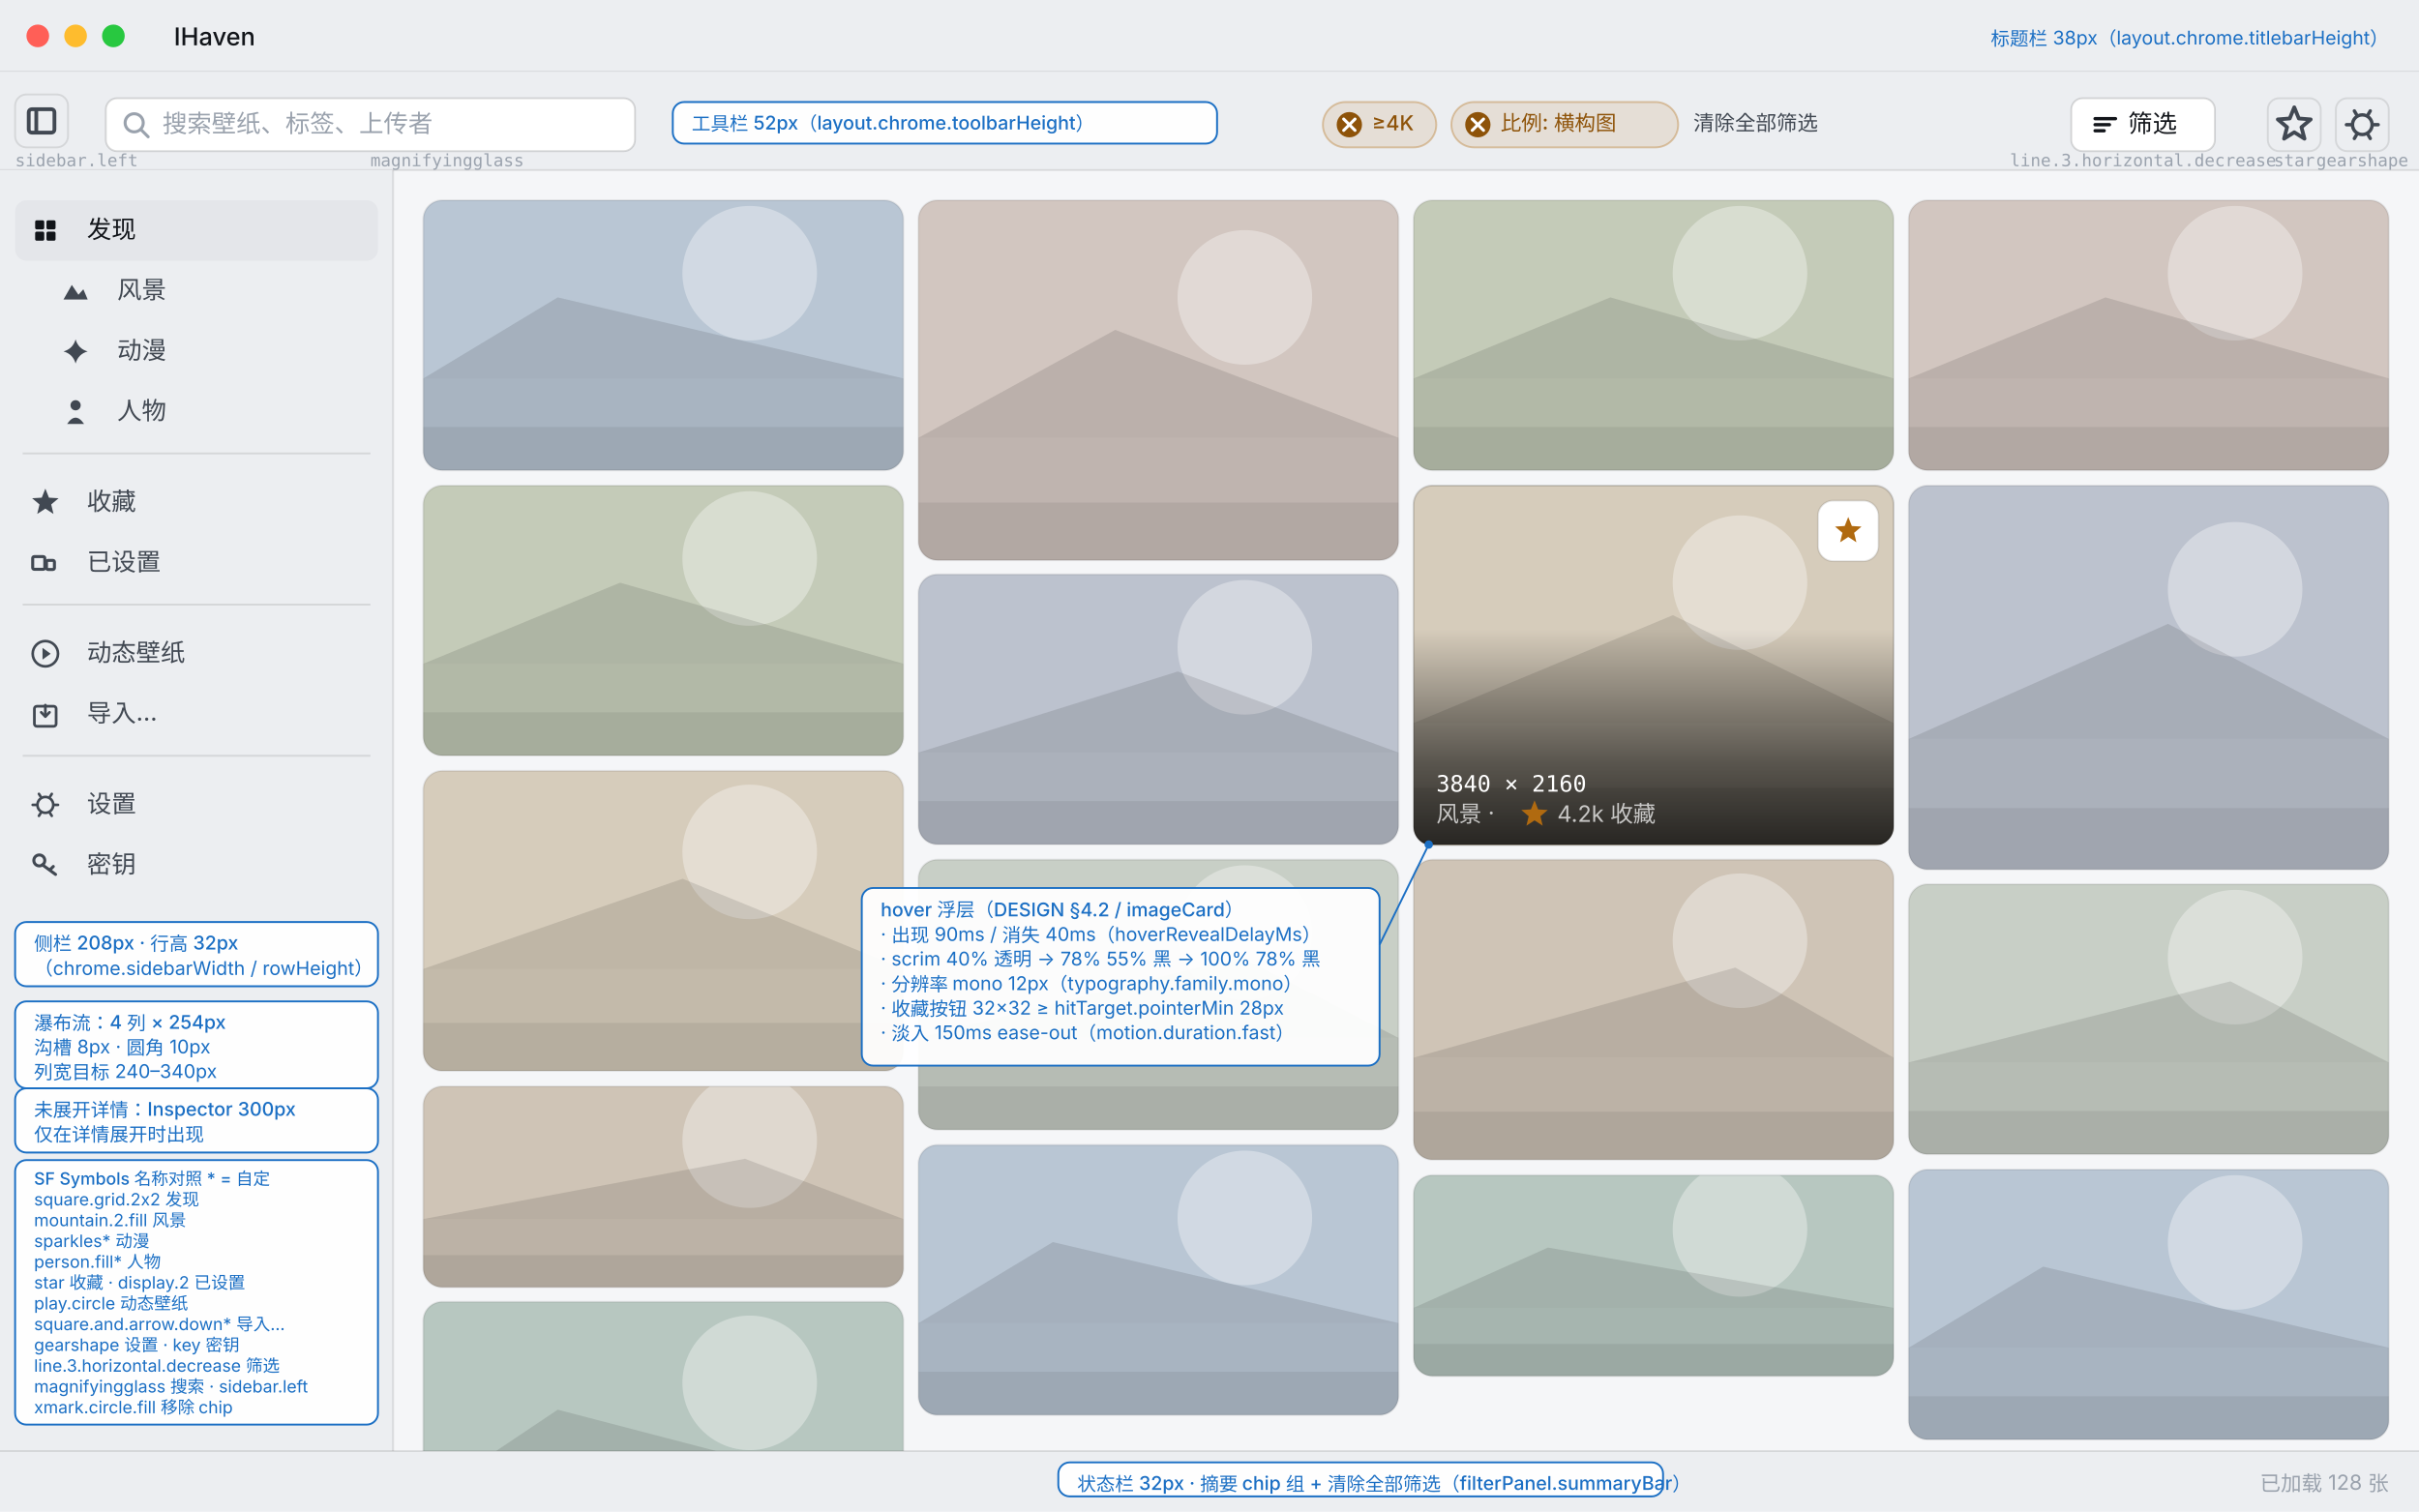
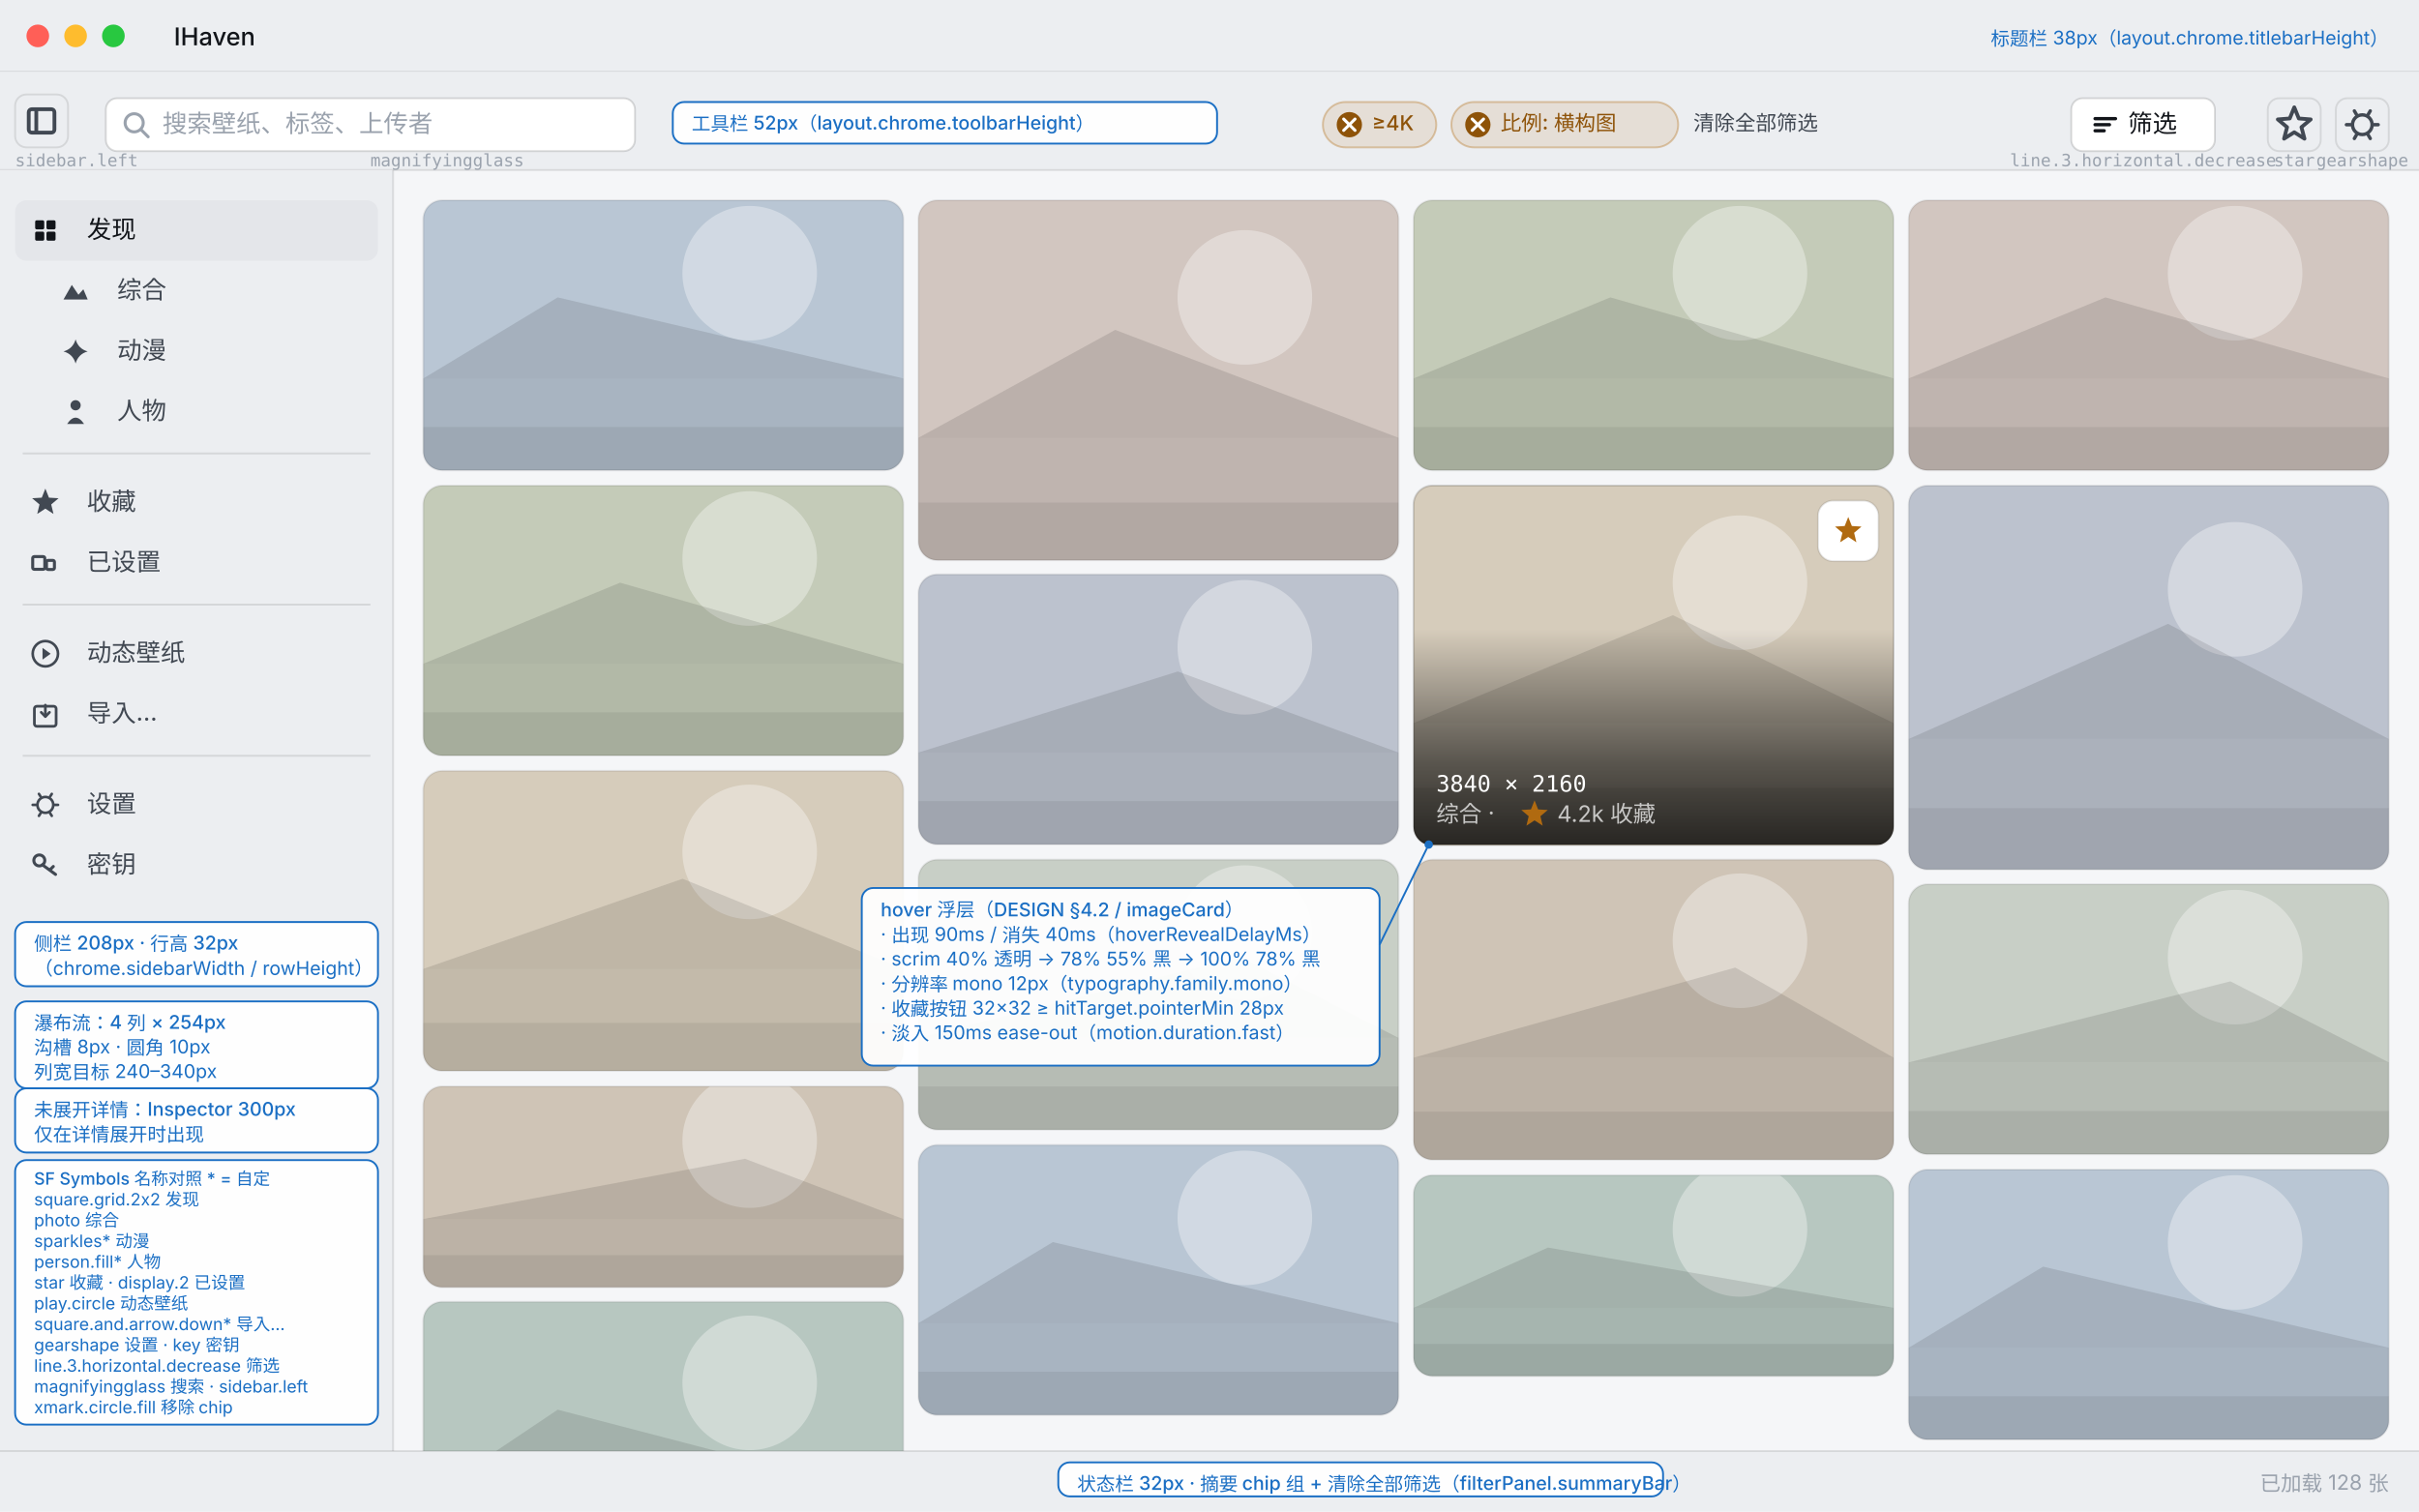
<svg xmlns="http://www.w3.org/2000/svg" width="1280" height="800" viewBox="0 0 1280 800">
  <rect width="1280" height="800" fill="#F5F6F8" />
  <rect x="0.0" y="0.0" width="1280.0" height="800.0" fill="#F5F6F8" />
  <rect x="0.0" y="0.0" width="1280.0" height="38.0" fill="#ECEEF1" />
  <circle cx="20" cy="19" r="6" fill="#FF5F57" />
  <circle cx="40" cy="19" r="6" fill="#FEBC2E" />
  <circle cx="60" cy="19" r="6" fill="#28C840" />
  <text x="92.0" y="24.0" font-family="-apple-system, 'SF Pro Display', 'PingFang SC', 'Helvetica Neue', sans-serif" font-size="13" font-weight="510" fill="#12151A" text-anchor="start">IHaven</text>
  <text x="1264.0" y="24.0" font-family="-apple-system, 'SF Pro Text', 'PingFang SC', 'Helvetica Neue', sans-serif" font-size="10" font-weight="400" fill="#1B6FC4" text-anchor="end">标题栏 38px（layout.chrome.titlebarHeight）</text>
  <line x1="0.0" y1="38.0" x2="1280.0" y2="38.0" stroke="#000000" stroke-width="1" stroke-opacity="0.1" />
  <rect x="0.0" y="38.0" width="1280.0" height="52.0" fill="#ECEEF1" />
  <line x1="0.0" y1="90.0" x2="1280.0" y2="90.0" stroke="#000000" stroke-width="1" stroke-opacity="0.1" />
  <rect x="8.0" y="50.0" width="28.0" height="28.0" rx="6" fill="none" stroke="#000000" stroke-width="1" stroke-opacity="0.1" />
  <rect x="15.2" y="57.8" width="13.6" height="12.4" rx="1.6" fill="none" stroke="#414852" stroke-width="2.0" />
  <line x1="19.2" y1="57.8" x2="19.2" y2="70.2" stroke="#414852" stroke-width="2.0" />
  <text x="8.0" y="88.0" font-family="ui-monospace, 'SF Mono', Menlo, monospace" font-size="9" font-weight="400" fill="#9AA2AD" text-anchor="start">sidebar.left</text>
  <rect x="56.0" y="52.0" width="280.0" height="28.0" rx="6" fill="#FFFFFF" stroke="#000000" stroke-width="1" stroke-opacity="0.14" />
  <circle cx="71.0" cy="65.0" r="4.8" fill="none" stroke="#9AA2AD" stroke-width="1.6" />
  <line x1="74.6" y1="68.6" x2="78.4" y2="72.4" stroke="#9AA2AD" stroke-width="1.6" stroke-linecap="round" />
  <text x="86.0" y="70.0" font-family="-apple-system, 'SF Pro Text', 'PingFang SC', 'Helvetica Neue', sans-serif" font-size="13" font-weight="400" fill="#9AA2AD" text-anchor="start">搜索壁纸、标签、上传者</text>
  <text x="196.0" y="88.0" font-family="ui-monospace, 'SF Mono', Menlo, monospace" font-size="9" font-weight="400" fill="#9AA2AD" text-anchor="start">magnifyingglass</text>
  <rect x="356.0" y="54.0" width="288.0" height="22.0" rx="6" fill="#FFFFFF" fill-opacity="0.94" stroke="#1B6FC4" stroke-width="1" />
  <text x="366.0" y="69.0" font-family="-apple-system, 'SF Pro Text', 'PingFang SC', 'Helvetica Neue', sans-serif" font-size="10" font-weight="510" fill="#1B6FC4" text-anchor="start">工具栏 52px（layout.chrome.toolbarHeight）</text>
  <rect x="700.0" y="54.0" width="60.0" height="24.0" rx="12" fill="#B06A10" fill-opacity="0.12" stroke="#B06A10" stroke-width="1" stroke-opacity="0.34" />
  <circle cx="714.0" cy="66.0" r="6.7" fill="#8E5309" />
  <line x1="711.0" y1="63.0" x2="717.0" y2="69.0" stroke="#FFFFFF" stroke-width="1.6" stroke-linecap="round" />
  <line x1="717.0" y1="63.0" x2="711.0" y2="69.0" stroke="#FFFFFF" stroke-width="1.6" stroke-linecap="round" />
  <text x="726.0" y="69.0" font-family="-apple-system, 'SF Pro Text', 'PingFang SC', 'Helvetica Neue', sans-serif" font-size="11" font-weight="510" fill="#8E5309" text-anchor="start">≥4K</text>
  <rect x="768.0" y="54.0" width="120.0" height="24.0" rx="12" fill="#B06A10" fill-opacity="0.12" stroke="#B06A10" stroke-width="1" stroke-opacity="0.34" />
  <circle cx="782.0" cy="66.0" r="6.7" fill="#8E5309" />
  <line x1="779.0" y1="63.0" x2="785.0" y2="69.0" stroke="#FFFFFF" stroke-width="1.6" stroke-linecap="round" />
  <line x1="785.0" y1="63.0" x2="779.0" y2="69.0" stroke="#FFFFFF" stroke-width="1.6" stroke-linecap="round" />
  <text x="794.0" y="69.0" font-family="-apple-system, 'SF Pro Text', 'PingFang SC', 'Helvetica Neue', sans-serif" font-size="11" font-weight="510" fill="#8E5309" text-anchor="start">比例: 横构图</text>
  <text x="896.0" y="69.0" font-family="-apple-system, 'SF Pro Text', 'PingFang SC', 'Helvetica Neue', sans-serif" font-size="11" font-weight="400" fill="#414852" text-anchor="start">清除全部筛选</text>
  <rect x="1096.0" y="52.0" width="76.0" height="28.0" rx="6" fill="#FFFFFF" stroke="#000000" stroke-width="1" stroke-opacity="0.14" />
  <line x1="1108.6" y1="62.8" x2="1119.4" y2="62.8" stroke="#12151A" stroke-width="1.76" stroke-linecap="round" />
  <line x1="1108.6" y1="66.0" x2="1116.2" y2="66.0" stroke="#12151A" stroke-width="1.76" stroke-linecap="round" />
  <line x1="1108.6" y1="69.2" x2="1113.4" y2="69.2" stroke="#12151A" stroke-width="1.76" stroke-linecap="round" />
  <text x="1126.0" y="70.0" font-family="-apple-system, 'SF Pro Text', 'PingFang SC', 'Helvetica Neue', sans-serif" font-size="13" font-weight="510" fill="#12151A" text-anchor="start">筛选</text>
  <text x="1134.0" y="88.0" font-family="ui-monospace, 'SF Mono', Menlo, monospace" font-size="9" font-weight="400" fill="#9AA2AD" text-anchor="middle">line.3.horizontal.decrease</text>
  <rect x="1200.0" y="52.0" width="28.0" height="28.0" rx="6" fill="none" stroke="#000000" stroke-width="1" stroke-opacity="0.1" />
  <polygon points="1214.0,56.8 1216.4,62.7 1222.7,63.2 1217.8,67.3 1219.4,73.4 1214.0,70.0 1208.6,73.4 1210.2,67.3 1205.3,63.2 1211.6,62.7" fill="none" stroke="#414852" stroke-width="2.0" stroke-linejoin="round" />
  <text x="1214.0" y="88.0" font-family="ui-monospace, 'SF Mono', Menlo, monospace" font-size="9" font-weight="400" fill="#9AA2AD" text-anchor="middle">star</text>
  <rect x="1236.0" y="52.0" width="28.0" height="28.0" rx="6" fill="none" stroke="#000000" stroke-width="1" stroke-opacity="0.1" />
  <circle cx="1250.0" cy="66.0" r="5.2" fill="none" stroke="#414852" stroke-width="1.8" />
  <line x1="1256.3" y1="66.0" x2="1258.4" y2="66.0" stroke="#414852" stroke-width="1.8" stroke-linecap="round" />
  <line x1="1253.1" y1="71.4" x2="1254.2" y2="73.3" stroke="#414852" stroke-width="1.8" stroke-linecap="round" />
  <line x1="1246.9" y1="71.4" x2="1245.8" y2="73.3" stroke="#414852" stroke-width="1.8" stroke-linecap="round" />
  <line x1="1243.7" y1="66.0" x2="1241.6" y2="66.0" stroke="#414852" stroke-width="1.8" stroke-linecap="round" />
  <line x1="1246.9" y1="60.6" x2="1245.8" y2="58.7" stroke="#414852" stroke-width="1.8" stroke-linecap="round" />
  <line x1="1253.1" y1="60.6" x2="1254.2" y2="58.7" stroke="#414852" stroke-width="1.8" stroke-linecap="round" />
  <text x="1250.0" y="88.0" font-family="ui-monospace, 'SF Mono', Menlo, monospace" font-size="9" font-weight="400" fill="#9AA2AD" text-anchor="middle">gearshape</text>
  <rect x="0.0" y="90.0" width="208.0" height="678.0" fill="#ECEEF1" />
  <line x1="208.0" y1="90.0" x2="208.0" y2="768.0" stroke="#000000" stroke-width="1" stroke-opacity="0.1" />
  <rect x="8.0" y="106.0" width="192.0" height="32.0" rx="6" fill="#E4E6EA" />
  <rect x="18.6" y="116.6" width="4.8" height="4.8" rx="0.8" fill="#12151A" />
  <rect x="24.6" y="116.6" width="4.8" height="4.8" rx="0.8" fill="#12151A" />
  <rect x="18.6" y="122.6" width="4.8" height="4.8" rx="0.8" fill="#12151A" />
  <rect x="24.6" y="122.6" width="4.8" height="4.8" rx="0.8" fill="#12151A" />
  <text x="46.0" y="126.0" font-family="-apple-system, 'SF Pro Text', 'PingFang SC', 'Helvetica Neue', sans-serif" font-size="13" font-weight="510" fill="#12151A" text-anchor="start">发现</text>
  <path d="M33.6,158.5 L38.0,150.8 L41.5,156.0 L44.1,153.1 L46.4,158.5 Z" fill="#414852" />
-   <text x="62.0" y="158.0" font-family="-apple-system, 'SF Pro Text', 'PingFang SC', 'Helvetica Neue', sans-serif" font-size="13" font-weight="400" fill="#414852" text-anchor="start">风景</text>
+   <text x="62.0" y="158.0" font-family="-apple-system, 'SF Pro Text', 'PingFang SC', 'Helvetica Neue', sans-serif" font-size="13" font-weight="400" fill="#414852" text-anchor="start">综合</text>
  <path d="M40.0,179.6 Q41.4,184.6 46.4,186.0 Q41.4,187.4 40.0,192.4 Q38.6,187.4 33.6,186.0 Q38.6,184.6 40.0,179.6 Z" fill="#414852" />
  <text x="62.0" y="190.0" font-family="-apple-system, 'SF Pro Text', 'PingFang SC', 'Helvetica Neue', sans-serif" font-size="13" font-weight="400" fill="#414852" text-anchor="start">动漫</text>
  <circle cx="40.0" cy="214.5" r="2.7" fill="#414852" />
  <path d="M35.5,224.4 Q40.0,217.7 44.5,224.4 Z" fill="#414852" />
  <text x="62.0" y="222.0" font-family="-apple-system, 'SF Pro Text', 'PingFang SC', 'Helvetica Neue', sans-serif" font-size="13" font-weight="400" fill="#414852" text-anchor="start">人物</text>
  <polygon points="24.0,258.6 25.9,263.4 31.0,263.7 27.1,267.0 28.3,272.0 24.0,269.2 19.7,272.0 20.9,267.0 17.0,263.7 22.1,263.4" fill="#414852" />
  <text x="46.0" y="270.0" font-family="-apple-system, 'SF Pro Text', 'PingFang SC', 'Helvetica Neue', sans-serif" font-size="13" font-weight="400" fill="#414852" text-anchor="start">收藏</text>
  <rect x="17.3" y="294.6" width="6.4" height="6.7" rx="0.8" fill="none" stroke="#414852" stroke-width="1.6" />
  <rect x="24.6" y="296.6" width="4.2" height="4.8" rx="0.8" fill="none" stroke="#414852" stroke-width="1.6" />
  <text x="46.0" y="302.0" font-family="-apple-system, 'SF Pro Text', 'PingFang SC', 'Helvetica Neue', sans-serif" font-size="13" font-weight="400" fill="#414852" text-anchor="start">已设置</text>
  <circle cx="24.0" cy="346.0" r="6.7" fill="none" stroke="#414852" stroke-width="1.4" />
  <path d="M22.5,342.9 L22.5,349.1 L26.8,346.0 Z" fill="#414852" />
  <text x="46.0" y="350.0" font-family="-apple-system, 'SF Pro Text', 'PingFang SC', 'Helvetica Neue', sans-serif" font-size="13" font-weight="400" fill="#414852" text-anchor="start">动态壁纸</text>
  <rect x="18.2" y="373.8" width="11.5" height="10.6" rx="1.28" fill="none" stroke="#414852" stroke-width="1.44" />
  <line x1="24.0" y1="373.2" x2="24.0" y2="379.0" stroke="#414852" stroke-width="1.44" stroke-linecap="round" />
  <path d="M21.8,377.0 L24.0,379.3 L26.2,377.0" fill="none" stroke="#414852" stroke-width="1.4" stroke-linecap="round" stroke-linejoin="round" />
  <text x="46.0" y="382.0" font-family="-apple-system, 'SF Pro Text', 'PingFang SC', 'Helvetica Neue', sans-serif" font-size="13" font-weight="400" fill="#414852" text-anchor="start">导入…</text>
  <circle cx="24.0" cy="426.0" r="4.2" fill="none" stroke="#414852" stroke-width="1.4" />
  <line x1="29.0" y1="426.0" x2="30.7" y2="426.0" stroke="#414852" stroke-width="1.4" stroke-linecap="round" />
  <line x1="26.5" y1="430.4" x2="27.4" y2="431.8" stroke="#414852" stroke-width="1.4" stroke-linecap="round" />
  <line x1="21.5" y1="430.4" x2="20.6" y2="431.8" stroke="#414852" stroke-width="1.4" stroke-linecap="round" />
  <line x1="19.0" y1="426.0" x2="17.3" y2="426.0" stroke="#414852" stroke-width="1.4" stroke-linecap="round" />
  <line x1="21.5" y1="421.6" x2="20.6" y2="420.2" stroke="#414852" stroke-width="1.4" stroke-linecap="round" />
  <line x1="26.5" y1="421.6" x2="27.4" y2="420.2" stroke="#414852" stroke-width="1.4" stroke-linecap="round" />
  <text x="46.0" y="430.0" font-family="-apple-system, 'SF Pro Text', 'PingFang SC', 'Helvetica Neue', sans-serif" font-size="13" font-weight="400" fill="#414852" text-anchor="start">设置</text>
  <circle cx="20.8" cy="455.4" r="2.9" fill="none" stroke="#414852" stroke-width="1.6" />
  <line x1="22.4" y1="457.7" x2="29.4" y2="462.8" stroke="#414852" stroke-width="1.6" stroke-linecap="round" />
  <line x1="26.6" y1="460.2" x2="28.2" y2="458.6" stroke="#414852" stroke-width="1.6" stroke-linecap="round" />
  <text x="46.0" y="462.0" font-family="-apple-system, 'SF Pro Text', 'PingFang SC', 'Helvetica Neue', sans-serif" font-size="13" font-weight="400" fill="#414852" text-anchor="start">密钥</text>
  <line x1="12.0" y1="240.0" x2="196.0" y2="240.0" stroke="#000000" stroke-width="1" stroke-opacity="0.1" />
  <line x1="12.0" y1="320.0" x2="196.0" y2="320.0" stroke="#000000" stroke-width="1" stroke-opacity="0.1" />
  <line x1="12.0" y1="400.0" x2="196.0" y2="400.0" stroke="#000000" stroke-width="1" stroke-opacity="0.1" />
  <clipPath id="masonry">
    <rect x="208.0" y="90.0" width="1072.0" height="678.0" fill="none" />
  </clipPath>
  <g clip-path="url(#masonry)">
    <clipPath id="c00">
      <rect x="224.0" y="106.0" width="254.0" height="142.9" rx="10" fill="none" />
    </clipPath>
    <g clip-path="url(#c00)">
      <rect x="224.0" y="106.0" width="254.0" height="142.9" fill="#B9C6D4" />
      <circle cx="396.7" cy="144.6" r="35.6" fill="#FFFFFF" fill-opacity="0.34" />
      <path d="M224.0,200.3 L295.1,157.4 L478.0,200.3 Z" fill="#000000" fill-opacity="0.11" />
      <rect x="224.0" y="200.3" width="254.0" height="48.6" fill="#000000" fill-opacity="0.09" />
      <rect x="224.0" y="226.0" width="254.0" height="22.9" fill="#000000" fill-opacity="0.07" />
    </g>
    <rect x="224.0" y="106.0" width="254.0" height="142.9" rx="10" fill="none" stroke="#000000" stroke-width="1" stroke-opacity="0.08" />
    <clipPath id="c01">
      <rect x="224.0" y="257.0" width="254.0" height="142.9" rx="10" fill="none" />
    </clipPath>
    <g clip-path="url(#c01)">
      <rect x="224.0" y="257.0" width="254.0" height="142.9" fill="#C4CBB8" />
      <circle cx="396.7" cy="295.6" r="35.6" fill="#FFFFFF" fill-opacity="0.34" />
      <path d="M224.0,351.3 L328.1,308.4 L478.0,351.3 Z" fill="#000000" fill-opacity="0.11" />
      <rect x="224.0" y="351.3" width="254.0" height="48.6" fill="#000000" fill-opacity="0.09" />
      <rect x="224.0" y="377.0" width="254.0" height="22.9" fill="#000000" fill-opacity="0.07" />
    </g>
    <rect x="224.0" y="257.0" width="254.0" height="142.9" rx="10" fill="none" stroke="#000000" stroke-width="1" stroke-opacity="0.08" />
    <clipPath id="c02">
      <rect x="224.0" y="408.0" width="254.0" height="158.8" rx="10" fill="none" />
    </clipPath>
    <g clip-path="url(#c02)">
      <rect x="224.0" y="408.0" width="254.0" height="158.8" fill="#D6CCBB" />
      <circle cx="396.7" cy="450.9" r="35.6" fill="#FFFFFF" fill-opacity="0.34" />
      <path d="M224.0,512.8 L361.2,465.1 L478.0,512.8 Z" fill="#000000" fill-opacity="0.11" />
      <rect x="224.0" y="512.8" width="254.0" height="54.0" fill="#000000" fill-opacity="0.09" />
      <rect x="224.0" y="541.4" width="254.0" height="25.4" fill="#000000" fill-opacity="0.07" />
    </g>
    <rect x="224.0" y="408.0" width="254.0" height="158.8" rx="10" fill="none" stroke="#000000" stroke-width="1" stroke-opacity="0.08" />
    <clipPath id="c03">
      <rect x="224.0" y="575.0" width="254.0" height="106.3" rx="10" fill="none" />
    </clipPath>
    <g clip-path="url(#c03)">
      <rect x="224.0" y="575.0" width="254.0" height="106.3" fill="#CFC4B6" />
      <circle cx="396.7" cy="603.7" r="35.6" fill="#FFFFFF" fill-opacity="0.34" />
      <path d="M224.0,645.2 L394.2,613.3 L478.0,645.2 Z" fill="#000000" fill-opacity="0.11" />
      <rect x="224.0" y="645.2" width="254.0" height="36.2" fill="#000000" fill-opacity="0.09" />
      <rect x="224.0" y="664.3" width="254.0" height="17.0" fill="#000000" fill-opacity="0.07" />
    </g>
    <rect x="224.0" y="575.0" width="254.0" height="106.3" rx="10" fill="none" stroke="#000000" stroke-width="1" stroke-opacity="0.08" />
    <clipPath id="c04">
      <rect x="224.0" y="689.0" width="254.0" height="158.8" rx="10" fill="none" />
    </clipPath>
    <g clip-path="url(#c04)">
      <rect x="224.0" y="689.0" width="254.0" height="158.8" fill="#B7C7C0" />
      <circle cx="396.7" cy="731.9" r="35.6" fill="#FFFFFF" fill-opacity="0.34" />
      <path d="M224.0,793.8 L295.1,746.1 L478.0,793.8 Z" fill="#000000" fill-opacity="0.11" />
      <rect x="224.0" y="793.8" width="254.0" height="54.0" fill="#000000" fill-opacity="0.09" />
      <rect x="224.0" y="822.4" width="254.0" height="25.4" fill="#000000" fill-opacity="0.07" />
    </g>
    <rect x="224.0" y="689.0" width="254.0" height="158.8" rx="10" fill="none" stroke="#000000" stroke-width="1" stroke-opacity="0.08" />
    <clipPath id="c10">
      <rect x="486.0" y="106.0" width="254.0" height="190.5" rx="10" fill="none" />
    </clipPath>
    <g clip-path="url(#c10)">
      <rect x="486.0" y="106.0" width="254.0" height="190.5" fill="#D2C6C0" />
      <circle cx="658.7" cy="157.4" r="35.6" fill="#FFFFFF" fill-opacity="0.34" />
      <path d="M486.0,231.7 L590.1,174.6 L740.0,231.7 Z" fill="#000000" fill-opacity="0.11" />
      <rect x="486.0" y="231.7" width="254.0" height="64.8" fill="#000000" fill-opacity="0.09" />
      <rect x="486.0" y="266.0" width="254.0" height="30.5" fill="#000000" fill-opacity="0.07" />
    </g>
    <rect x="486.0" y="106.0" width="254.0" height="190.5" rx="10" fill="none" stroke="#000000" stroke-width="1" stroke-opacity="0.08" />
    <clipPath id="c11">
      <rect x="486.0" y="304.0" width="254.0" height="142.9" rx="10" fill="none" />
    </clipPath>
    <g clip-path="url(#c11)">
      <rect x="486.0" y="304.0" width="254.0" height="142.9" fill="#BCC2CE" />
      <circle cx="658.7" cy="342.6" r="35.6" fill="#FFFFFF" fill-opacity="0.34" />
      <path d="M486.0,398.3 L623.2,355.4 L740.0,398.3 Z" fill="#000000" fill-opacity="0.11" />
      <rect x="486.0" y="398.3" width="254.0" height="48.6" fill="#000000" fill-opacity="0.09" />
      <rect x="486.0" y="424.0" width="254.0" height="22.9" fill="#000000" fill-opacity="0.07" />
    </g>
    <rect x="486.0" y="304.0" width="254.0" height="142.9" rx="10" fill="none" stroke="#000000" stroke-width="1" stroke-opacity="0.08" />
    <clipPath id="c12">
      <rect x="486.0" y="455.0" width="254.0" height="142.9" rx="10" fill="none" />
    </clipPath>
    <g clip-path="url(#c12)">
      <rect x="486.0" y="455.0" width="254.0" height="142.9" fill="#C8CFC6" />
      <circle cx="658.7" cy="493.6" r="35.6" fill="#FFFFFF" fill-opacity="0.34" />
      <path d="M486.0,549.3 L656.2,506.4 L740.0,549.3 Z" fill="#000000" fill-opacity="0.11" />
      <rect x="486.0" y="549.3" width="254.0" height="48.6" fill="#000000" fill-opacity="0.09" />
      <rect x="486.0" y="575.0" width="254.0" height="22.9" fill="#000000" fill-opacity="0.07" />
    </g>
    <rect x="486.0" y="455.0" width="254.0" height="142.9" rx="10" fill="none" stroke="#000000" stroke-width="1" stroke-opacity="0.08" />
    <clipPath id="c13">
      <rect x="486.0" y="606.0" width="254.0" height="142.9" rx="10" fill="none" />
    </clipPath>
    <g clip-path="url(#c13)">
      <rect x="486.0" y="606.0" width="254.0" height="142.9" fill="#B9C6D4" />
      <circle cx="658.7" cy="644.6" r="35.6" fill="#FFFFFF" fill-opacity="0.34" />
      <path d="M486.0,700.3 L557.1,657.4 L740.0,700.3 Z" fill="#000000" fill-opacity="0.11" />
      <rect x="486.0" y="700.3" width="254.0" height="48.6" fill="#000000" fill-opacity="0.09" />
      <rect x="486.0" y="726.0" width="254.0" height="22.9" fill="#000000" fill-opacity="0.07" />
    </g>
    <rect x="486.0" y="606.0" width="254.0" height="142.9" rx="10" fill="none" stroke="#000000" stroke-width="1" stroke-opacity="0.08" />
    <clipPath id="c20">
      <rect x="748.0" y="106.0" width="254.0" height="142.9" rx="10" fill="none" />
    </clipPath>
    <g clip-path="url(#c20)">
      <rect x="748.0" y="106.0" width="254.0" height="142.9" fill="#C4CBB8" />
      <circle cx="920.7" cy="144.6" r="35.6" fill="#FFFFFF" fill-opacity="0.34" />
      <path d="M748.0,200.3 L852.1,157.4 L1002.0,200.3 Z" fill="#000000" fill-opacity="0.11" />
      <rect x="748.0" y="200.3" width="254.0" height="48.6" fill="#000000" fill-opacity="0.09" />
      <rect x="748.0" y="226.0" width="254.0" height="22.9" fill="#000000" fill-opacity="0.07" />
    </g>
    <rect x="748.0" y="106.0" width="254.0" height="142.9" rx="10" fill="none" stroke="#000000" stroke-width="1" stroke-opacity="0.08" />
    <clipPath id="c21">
      <rect x="748.0" y="257.0" width="254.0" height="190.5" rx="10" fill="none" />
    </clipPath>
    <g clip-path="url(#c21)">
      <rect x="748.0" y="257.0" width="254.0" height="190.5" fill="#D6CCBB" />
      <circle cx="920.7" cy="308.4" r="35.6" fill="#FFFFFF" fill-opacity="0.34" />
      <path d="M748.0,382.7 L885.2,325.6 L1002.0,382.7 Z" fill="#000000" fill-opacity="0.11" />
      <rect x="748.0" y="382.7" width="254.0" height="64.8" fill="#000000" fill-opacity="0.09" />
      <rect x="748.0" y="417.0" width="254.0" height="30.5" fill="#000000" fill-opacity="0.07" />
    </g>
    <rect x="748.0" y="257.0" width="254.0" height="190.5" rx="10" fill="none" stroke="#000000" stroke-width="1" stroke-opacity="0.08" />
    <clipPath id="c22">
      <rect x="748.0" y="455.0" width="254.0" height="158.8" rx="10" fill="none" />
    </clipPath>
    <g clip-path="url(#c22)">
      <rect x="748.0" y="455.0" width="254.0" height="158.8" fill="#CFC4B6" />
      <circle cx="920.7" cy="497.9" r="35.6" fill="#FFFFFF" fill-opacity="0.34" />
      <path d="M748.0,559.8 L918.2,512.1 L1002.0,559.8 Z" fill="#000000" fill-opacity="0.11" />
      <rect x="748.0" y="559.8" width="254.0" height="54.0" fill="#000000" fill-opacity="0.09" />
      <rect x="748.0" y="588.4" width="254.0" height="25.4" fill="#000000" fill-opacity="0.07" />
    </g>
    <rect x="748.0" y="455.0" width="254.0" height="158.8" rx="10" fill="none" stroke="#000000" stroke-width="1" stroke-opacity="0.08" />
    <clipPath id="c23">
      <rect x="748.0" y="622.0" width="254.0" height="106.3" rx="10" fill="none" />
    </clipPath>
    <g clip-path="url(#c23)">
      <rect x="748.0" y="622.0" width="254.0" height="106.3" fill="#B7C7C0" />
      <circle cx="920.7" cy="650.7" r="35.6" fill="#FFFFFF" fill-opacity="0.34" />
      <path d="M748.0,692.2 L819.1,660.3 L1002.0,692.2 Z" fill="#000000" fill-opacity="0.11" />
      <rect x="748.0" y="692.2" width="254.0" height="36.2" fill="#000000" fill-opacity="0.09" />
      <rect x="748.0" y="711.3" width="254.0" height="17.0" fill="#000000" fill-opacity="0.07" />
    </g>
    <rect x="748.0" y="622.0" width="254.0" height="106.3" rx="10" fill="none" stroke="#000000" stroke-width="1" stroke-opacity="0.08" />
    <clipPath id="c30">
      <rect x="1010.0" y="106.0" width="254.0" height="142.9" rx="10" fill="none" />
    </clipPath>
    <g clip-path="url(#c30)">
      <rect x="1010.0" y="106.0" width="254.0" height="142.9" fill="#D2C6C0" />
      <circle cx="1182.7" cy="144.6" r="35.6" fill="#FFFFFF" fill-opacity="0.34" />
      <path d="M1010.0,200.3 L1114.1,157.4 L1264.0,200.3 Z" fill="#000000" fill-opacity="0.11" />
      <rect x="1010.0" y="200.3" width="254.0" height="48.6" fill="#000000" fill-opacity="0.09" />
      <rect x="1010.0" y="226.0" width="254.0" height="22.9" fill="#000000" fill-opacity="0.07" />
    </g>
    <rect x="1010.0" y="106.0" width="254.0" height="142.9" rx="10" fill="none" stroke="#000000" stroke-width="1" stroke-opacity="0.08" />
    <clipPath id="c31">
      <rect x="1010.0" y="257.0" width="254.0" height="203.2" rx="10" fill="none" />
    </clipPath>
    <g clip-path="url(#c31)">
      <rect x="1010.0" y="257.0" width="254.0" height="203.2" fill="#BCC2CE" />
      <circle cx="1182.7" cy="311.9" r="35.6" fill="#FFFFFF" fill-opacity="0.34" />
      <path d="M1010.0,391.1 L1147.2,330.2 L1264.0,391.1 Z" fill="#000000" fill-opacity="0.11" />
      <rect x="1010.0" y="391.1" width="254.0" height="69.1" fill="#000000" fill-opacity="0.09" />
      <rect x="1010.0" y="427.7" width="254.0" height="32.5" fill="#000000" fill-opacity="0.07" />
    </g>
    <rect x="1010.0" y="257.0" width="254.0" height="203.2" rx="10" fill="none" stroke="#000000" stroke-width="1" stroke-opacity="0.08" />
    <clipPath id="c32">
      <rect x="1010.0" y="468.0" width="254.0" height="142.9" rx="10" fill="none" />
    </clipPath>
    <g clip-path="url(#c32)">
      <rect x="1010.0" y="468.0" width="254.0" height="142.9" fill="#C8CFC6" />
      <circle cx="1182.7" cy="506.6" r="35.6" fill="#FFFFFF" fill-opacity="0.34" />
      <path d="M1010.0,562.3 L1180.2,519.4 L1264.0,562.3 Z" fill="#000000" fill-opacity="0.11" />
      <rect x="1010.0" y="562.3" width="254.0" height="48.6" fill="#000000" fill-opacity="0.09" />
      <rect x="1010.0" y="588.0" width="254.0" height="22.9" fill="#000000" fill-opacity="0.07" />
    </g>
    <rect x="1010.0" y="468.0" width="254.0" height="142.9" rx="10" fill="none" stroke="#000000" stroke-width="1" stroke-opacity="0.08" />
    <clipPath id="c33">
      <rect x="1010.0" y="619.0" width="254.0" height="142.9" rx="10" fill="none" />
    </clipPath>
    <g clip-path="url(#c33)">
      <rect x="1010.0" y="619.0" width="254.0" height="142.9" fill="#B9C6D4" />
      <circle cx="1182.7" cy="657.6" r="35.6" fill="#FFFFFF" fill-opacity="0.34" />
      <path d="M1010.0,713.3 L1081.1,670.4 L1264.0,713.3 Z" fill="#000000" fill-opacity="0.11" />
      <rect x="1010.0" y="713.3" width="254.0" height="48.6" fill="#000000" fill-opacity="0.09" />
      <rect x="1010.0" y="739.0" width="254.0" height="22.9" fill="#000000" fill-opacity="0.07" />
    </g>
    <rect x="1010.0" y="619.0" width="254.0" height="142.9" rx="10" fill="none" stroke="#000000" stroke-width="1" stroke-opacity="0.08" />
  </g>
  <defs>
    <linearGradient id="scrim" x1="0" y1="0" x2="0" y2="1">
      <stop offset="0" stop-color="#000000" stop-opacity="0" />
      <stop offset="0.40" stop-color="#000000" stop-opacity="0" />
      <stop offset="0.78" stop-color="#000000" stop-opacity="0.55" />
      <stop offset="1" stop-color="#000000" stop-opacity="0.78" />
    </linearGradient>
  </defs>
  <g clip-path="url(#c21)">
    <rect x="748.0" y="257.0" width="254.0" height="190.0" fill="url(#scrim)" />
  </g>
  <rect x="962.0" y="265.0" width="32.0" height="32.0" rx="8" fill="#FFFFFF" stroke="#000000" stroke-width="1" stroke-opacity="0.1" />
  <polygon points="978.0,273.6 979.9,278.4 985.0,278.7 981.1,282.0 982.3,287.0 978.0,284.2 973.7,287.0 974.9,282.0 971.0,278.7 976.1,278.4" fill="#B06A10" />
  <text x="760.0" y="419.0" font-family="ui-monospace, 'SF Mono', Menlo, monospace" font-size="12" font-weight="510" fill="#FFFFFF" text-anchor="start">3840 × 2160</text>
-   <text x="760.0" y="435.0" font-family="-apple-system, 'SF Pro Text', 'PingFang SC', 'Helvetica Neue', sans-serif" font-size="12" font-weight="400" fill="#FFFFFF" text-anchor="start" fill-opacity="0.72">风景 · </text>
+   <text x="760.0" y="435.0" font-family="-apple-system, 'SF Pro Text', 'PingFang SC', 'Helvetica Neue', sans-serif" font-size="12" font-weight="400" fill="#FFFFFF" text-anchor="start" fill-opacity="0.72">综合 · </text>
  <polygon points="812.0,423.6 813.9,428.4 819.0,428.7 815.1,432.0 816.3,437.0 812.0,434.2 807.7,437.0 808.9,432.0 805.0,428.7 810.1,428.4" fill="#B06A10" />
  <text x="824.0" y="435.0" font-family="-apple-system, 'SF Pro Text', 'PingFang SC', 'Helvetica Neue', sans-serif" font-size="12" font-weight="400" fill="#FFFFFF" text-anchor="start" fill-opacity="0.72">4.2k 收藏</text>
  <rect x="748.0" y="257.0" width="254.0" height="190.0" rx="10" fill="none" stroke="#000000" stroke-width="1" stroke-opacity="0.08" />
  <rect x="0.0" y="768.0" width="1280.0" height="32.0" fill="#ECEEF1" />
  <line x1="0.0" y1="768.0" x2="1280.0" y2="768.0" stroke="#000000" stroke-width="1" stroke-opacity="0.1" />
  <text x="1264.0" y="789.0" font-family="-apple-system, 'SF Pro Text', 'PingFang SC', 'Helvetica Neue', sans-serif" font-size="11" font-weight="400" fill="#9AA2AD" text-anchor="end">已加载 128 张</text>
  <rect x="560.0" y="774.0" width="320.0" height="18.0" rx="6" fill="#FFFFFF" fill-opacity="0.94" stroke="#1B6FC4" stroke-width="1" />
  <text x="570.0" y="789.0" font-family="-apple-system, 'SF Pro Text', 'PingFang SC', 'Helvetica Neue', sans-serif" font-size="10" font-weight="510" fill="#1B6FC4" text-anchor="start">状态栏 32px · 摘要 chip 组 + 清除全部筛选（filterPanel.summaryBar）</text>
  <rect x="8.0" y="488.0" width="192.0" height="34.0" rx="6" fill="#FFFFFF" fill-opacity="0.94" stroke="#1B6FC4" stroke-width="1" />
  <text x="18.0" y="503.0" font-family="-apple-system, 'SF Pro Text', 'PingFang SC', 'Helvetica Neue', sans-serif" font-size="10" font-weight="510" fill="#1B6FC4" text-anchor="start">侧栏 208px · 行高 32px</text>
  <text x="18.0" y="516.0" font-family="-apple-system, 'SF Pro Text', 'PingFang SC', 'Helvetica Neue', sans-serif" font-size="10" font-weight="400" fill="#1B6FC4" text-anchor="start">（chrome.sidebarWidth / rowHeight）</text>
  <rect x="8.0" y="530.0" width="192.0" height="46.0" rx="6" fill="#FFFFFF" fill-opacity="0.94" stroke="#1B6FC4" stroke-width="1" />
  <text x="18.0" y="545.0" font-family="-apple-system, 'SF Pro Text', 'PingFang SC', 'Helvetica Neue', sans-serif" font-size="10" font-weight="510" fill="#1B6FC4" text-anchor="start">瀑布流：4 列 × 254px</text>
  <text x="18.0" y="558.0" font-family="-apple-system, 'SF Pro Text', 'PingFang SC', 'Helvetica Neue', sans-serif" font-size="10" font-weight="400" fill="#1B6FC4" text-anchor="start">沟槽 8px · 圆角 10px</text>
  <text x="18.0" y="571.0" font-family="-apple-system, 'SF Pro Text', 'PingFang SC', 'Helvetica Neue', sans-serif" font-size="10" font-weight="400" fill="#1B6FC4" text-anchor="start">列宽目标 240–340px</text>
  <rect x="8.0" y="576.0" width="192.0" height="34.0" rx="6" fill="#FFFFFF" fill-opacity="0.94" stroke="#1B6FC4" stroke-width="1" />
  <text x="18.0" y="591.0" font-family="-apple-system, 'SF Pro Text', 'PingFang SC', 'Helvetica Neue', sans-serif" font-size="10" font-weight="510" fill="#1B6FC4" text-anchor="start">未展开详情：Inspector 300px</text>
  <text x="18.0" y="604.0" font-family="-apple-system, 'SF Pro Text', 'PingFang SC', 'Helvetica Neue', sans-serif" font-size="10" font-weight="400" fill="#1B6FC4" text-anchor="start">仅在详情展开时出现</text>
  <rect x="456.0" y="470.0" width="274.0" height="94.0" rx="6" fill="#FFFFFF" fill-opacity="0.94" stroke="#1B6FC4" stroke-width="1" />
  <text x="466.0" y="485.0" font-family="-apple-system, 'SF Pro Text', 'PingFang SC', 'Helvetica Neue', sans-serif" font-size="10" font-weight="510" fill="#1B6FC4" text-anchor="start">hover 浮层（DESIGN §4.2 / imageCard）</text>
  <text x="466.0" y="498.0" font-family="-apple-system, 'SF Pro Text', 'PingFang SC', 'Helvetica Neue', sans-serif" font-size="10" font-weight="400" fill="#1B6FC4" text-anchor="start">· 出现 90ms / 消失 40ms（hoverRevealDelayMs）</text>
  <text x="466.0" y="511.0" font-family="-apple-system, 'SF Pro Text', 'PingFang SC', 'Helvetica Neue', sans-serif" font-size="10" font-weight="400" fill="#1B6FC4" text-anchor="start">· scrim 40% 透明 → 78% 55% 黑 → 100% 78% 黑</text>
  <text x="466.0" y="524.0" font-family="-apple-system, 'SF Pro Text', 'PingFang SC', 'Helvetica Neue', sans-serif" font-size="10" font-weight="400" fill="#1B6FC4" text-anchor="start">· 分辨率 mono 12px（typography.family.mono）</text>
  <text x="466.0" y="537.0" font-family="-apple-system, 'SF Pro Text', 'PingFang SC', 'Helvetica Neue', sans-serif" font-size="10" font-weight="400" fill="#1B6FC4" text-anchor="start">· 收藏按钮 32×32 ≥ hitTarget.pointerMin 28px</text>
  <text x="466.0" y="550.0" font-family="-apple-system, 'SF Pro Text', 'PingFang SC', 'Helvetica Neue', sans-serif" font-size="10" font-weight="400" fill="#1B6FC4" text-anchor="start">· 淡入 150ms ease-out（motion.duration.fast）</text>
  <line x1="730.0" y1="500.0" x2="756.0" y2="447.0" stroke="#1B6FC4" stroke-width="1" />
  <circle cx="756.0" cy="447.0" r="2.2" fill="#1B6FC4" />
  <rect x="8.0" y="614.0" width="192.0" height="140.0" rx="6" fill="#FFFFFF" fill-opacity="0.94" stroke="#1B6FC4" stroke-width="1" />
  <text x="18.0" y="627.0" font-family="-apple-system, 'SF Pro Text', 'PingFang SC', 'Helvetica Neue', sans-serif" font-size="9" font-weight="510" fill="#1B6FC4" text-anchor="start">SF Symbols 名称对照 * = 自定</text>
  <text x="18.0" y="638.0" font-family="-apple-system, 'SF Pro Text', 'PingFang SC', 'Helvetica Neue', sans-serif" font-size="9" font-weight="400" fill="#1B6FC4" text-anchor="start">square.grid.2x2 发现</text>
-   <text x="18.0" y="649.0" font-family="-apple-system, 'SF Pro Text', 'PingFang SC', 'Helvetica Neue', sans-serif" font-size="9" font-weight="400" fill="#1B6FC4" text-anchor="start">mountain.2.fill 风景</text>
+   <text x="18.0" y="649.0" font-family="-apple-system, 'SF Pro Text', 'PingFang SC', 'Helvetica Neue', sans-serif" font-size="9" font-weight="400" fill="#1B6FC4" text-anchor="start">photo 综合</text>
  <text x="18.0" y="660.0" font-family="-apple-system, 'SF Pro Text', 'PingFang SC', 'Helvetica Neue', sans-serif" font-size="9" font-weight="400" fill="#1B6FC4" text-anchor="start">sparkles* 动漫</text>
  <text x="18.0" y="671.0" font-family="-apple-system, 'SF Pro Text', 'PingFang SC', 'Helvetica Neue', sans-serif" font-size="9" font-weight="400" fill="#1B6FC4" text-anchor="start">person.fill* 人物</text>
  <text x="18.0" y="682.0" font-family="-apple-system, 'SF Pro Text', 'PingFang SC', 'Helvetica Neue', sans-serif" font-size="9" font-weight="400" fill="#1B6FC4" text-anchor="start">star 收藏 · display.2 已设置</text>
  <text x="18.0" y="693.0" font-family="-apple-system, 'SF Pro Text', 'PingFang SC', 'Helvetica Neue', sans-serif" font-size="9" font-weight="400" fill="#1B6FC4" text-anchor="start">play.circle 动态壁纸</text>
  <text x="18.0" y="704.0" font-family="-apple-system, 'SF Pro Text', 'PingFang SC', 'Helvetica Neue', sans-serif" font-size="9" font-weight="400" fill="#1B6FC4" text-anchor="start">square.and.arrow.down* 导入…</text>
  <text x="18.0" y="715.0" font-family="-apple-system, 'SF Pro Text', 'PingFang SC', 'Helvetica Neue', sans-serif" font-size="9" font-weight="400" fill="#1B6FC4" text-anchor="start">gearshape 设置 · key 密钥</text>
  <text x="18.0" y="726.0" font-family="-apple-system, 'SF Pro Text', 'PingFang SC', 'Helvetica Neue', sans-serif" font-size="9" font-weight="400" fill="#1B6FC4" text-anchor="start">line.3.horizontal.decrease 筛选</text>
  <text x="18.0" y="737.0" font-family="-apple-system, 'SF Pro Text', 'PingFang SC', 'Helvetica Neue', sans-serif" font-size="9" font-weight="400" fill="#1B6FC4" text-anchor="start">magnifyingglass 搜索 · sidebar.left</text>
  <text x="18.0" y="748.0" font-family="-apple-system, 'SF Pro Text', 'PingFang SC', 'Helvetica Neue', sans-serif" font-size="9" font-weight="400" fill="#1B6FC4" text-anchor="start">xmark.circle.fill 移除 chip</text>
</svg>
